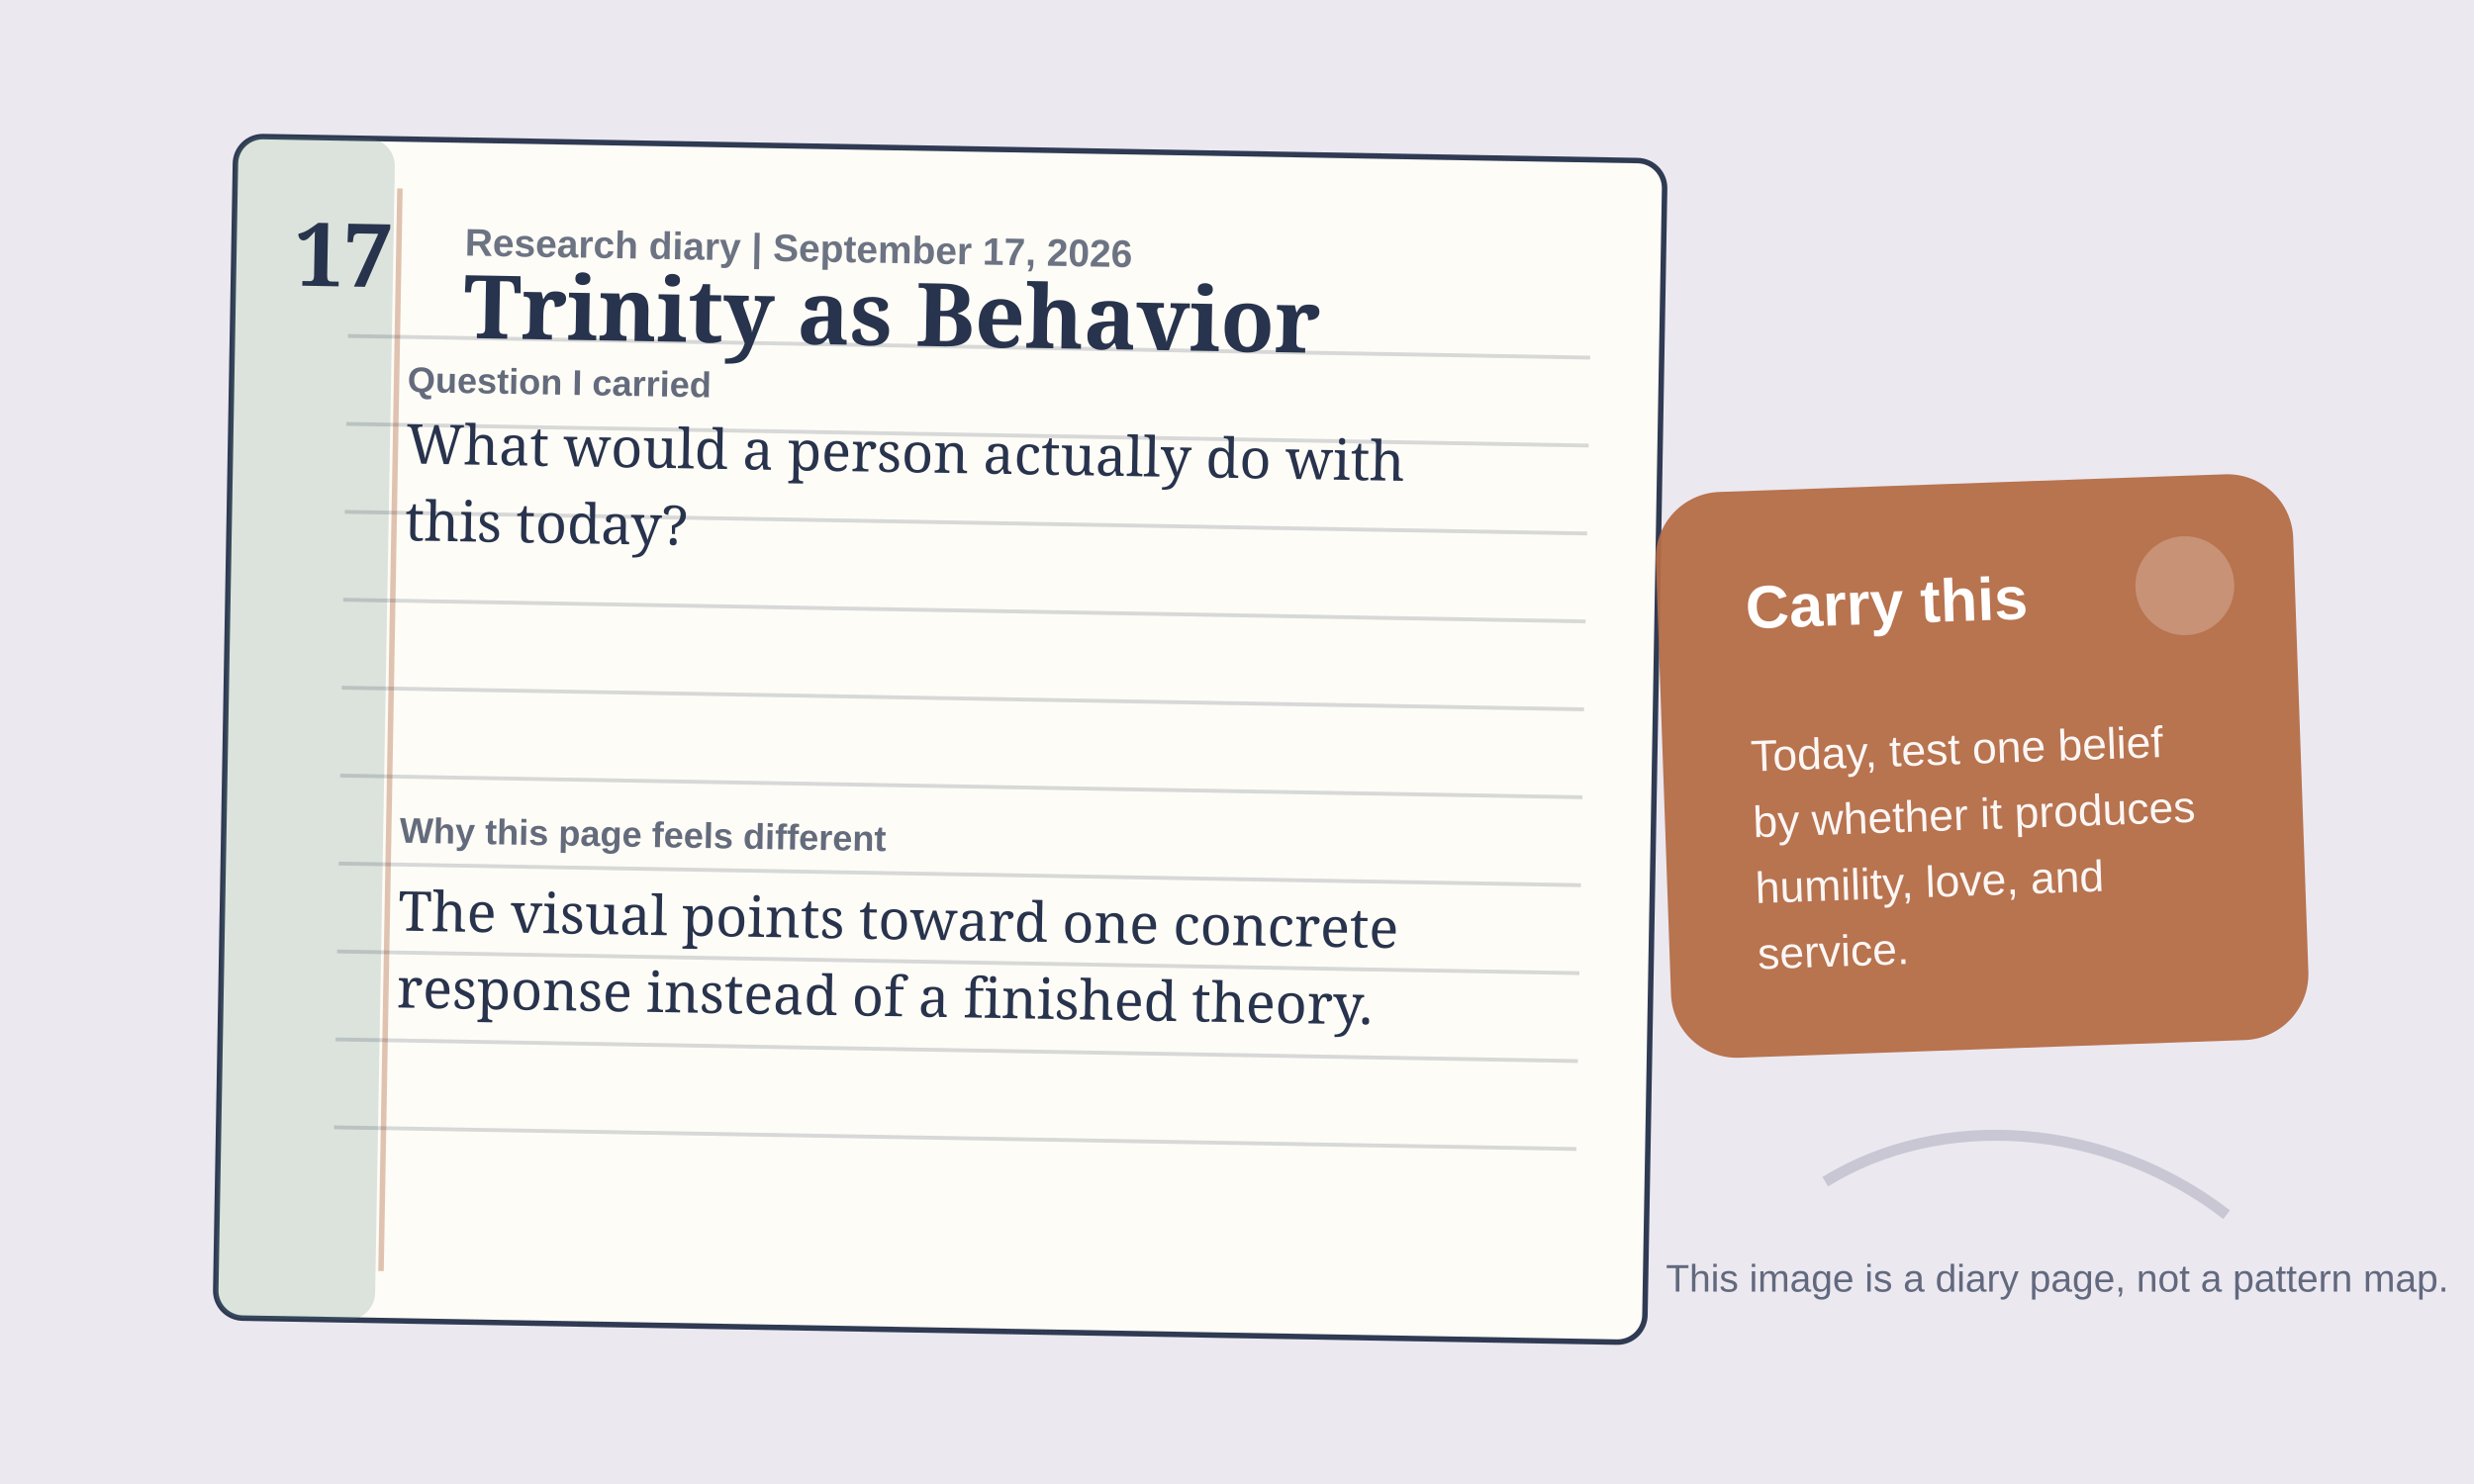
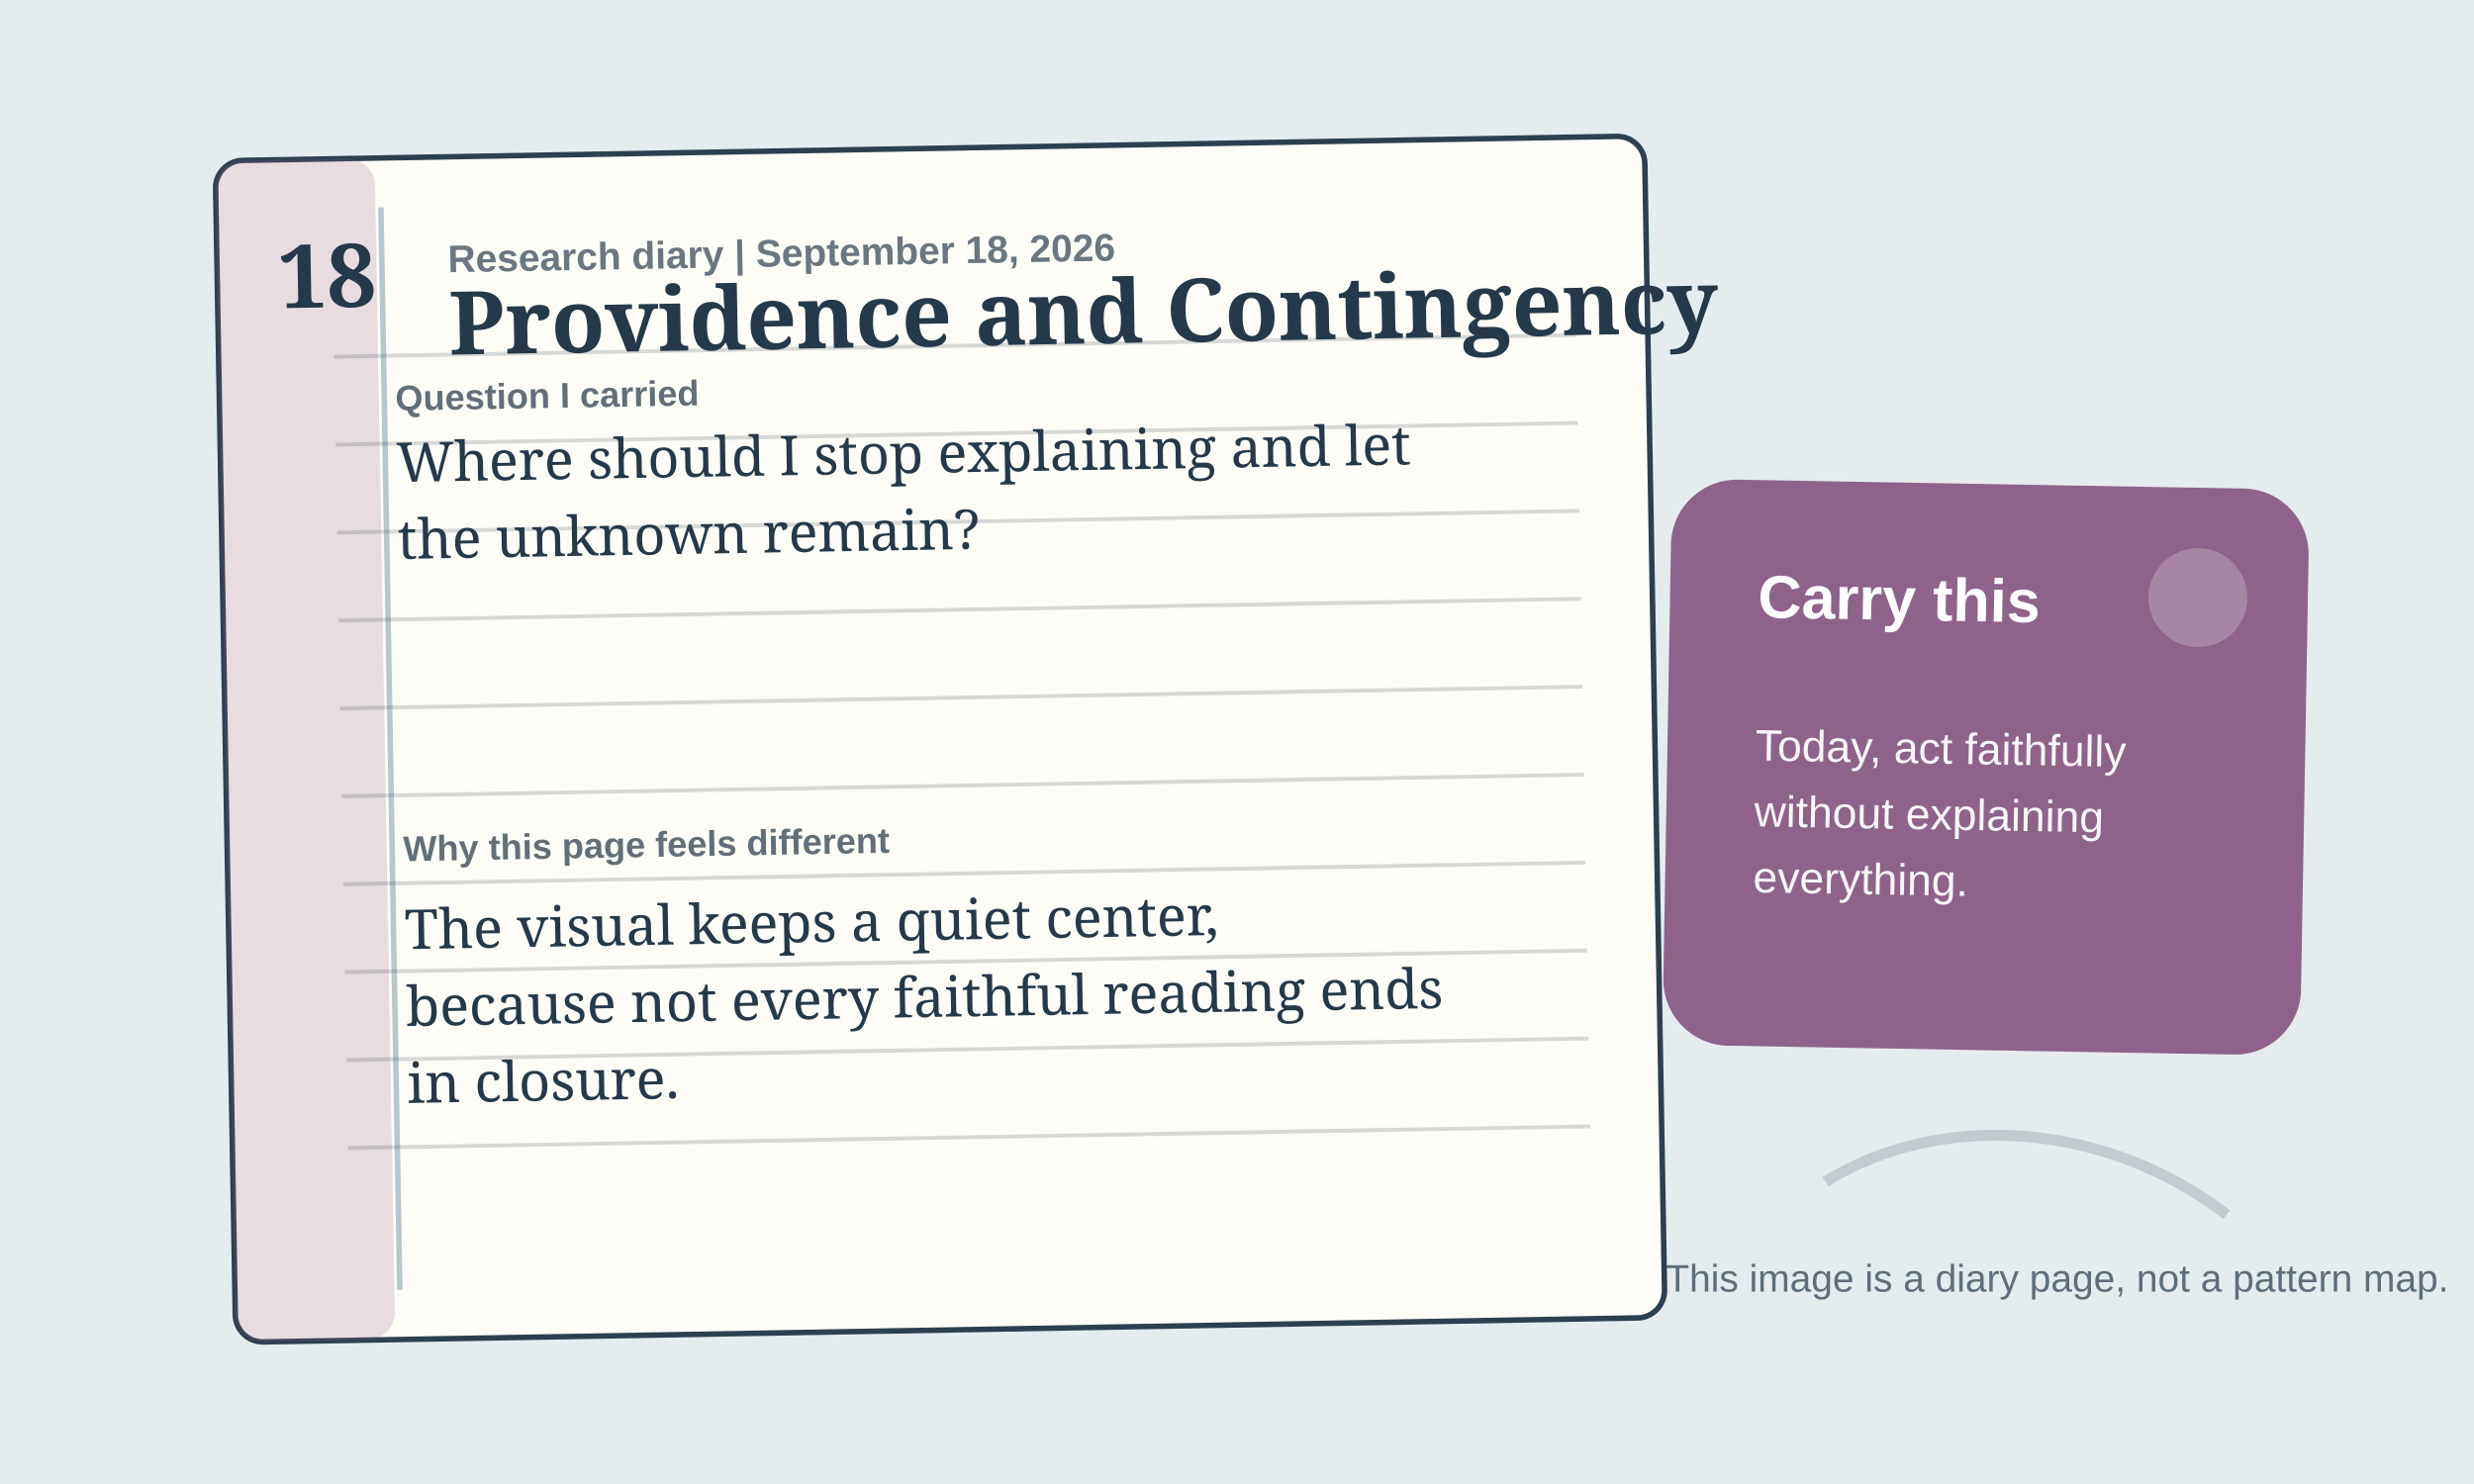
<svg xmlns="http://www.w3.org/2000/svg" width="900" height="540" viewBox="0 0 900 540" role="img" aria-labelledby="title desc">
  <style>
-     .eyebrow { font: 700 14px Arial, sans-serif; letter-spacing: 0; fill: #28334d; opacity: 0.68; }
-     .title { font: 700 32px Georgia, serif; letter-spacing: 0; fill: #28334d; }
-     .diary { font: 20px Georgia, serif; letter-spacing: 0; fill: #28334d; }
-     .label { font: 700 13px Arial, sans-serif; letter-spacing: 0; fill: #28334d; opacity: 0.72; }
+     .eyebrow { font: 700 14px Arial, sans-serif; letter-spacing: 0; fill: #253949; opacity: 0.68; }
+     .title { font: 700 32px Georgia, serif; letter-spacing: 0; fill: #253949; }
+     .diary { font: 20px Georgia, serif; letter-spacing: 0; fill: #253949; }
+     .label { font: 700 13px Arial, sans-serif; letter-spacing: 0; fill: #253949; opacity: 0.72; }
    .cardtitle { font: 700 22px Arial, sans-serif; letter-spacing: 0; fill: #ffffff; }
    .cardtext { font: 16px Arial, sans-serif; letter-spacing: 0; fill: #ffffff; opacity: 0.94; }
-     .small { font: 14px Arial, sans-serif; letter-spacing: 0; fill: #28334d; opacity: 0.70; }
+     .small { font: 14px Arial, sans-serif; letter-spacing: 0; fill: #253949; opacity: 0.70; }
  </style>
-   <rect width="900" height="540" fill="#f4f1f8" />
-   <rect x="0" y="0" width="900" height="540" fill="#28334d" opacity="0.05" />
-   <g transform="rotate(1 340 270)">
-     <rect x="82" y="54" width="520" height="430" rx="10" fill="#fffdf7" stroke="#28334d" stroke-width="2" opacity="0.96" />
-     <rect x="82" y="54" width="58" height="430" rx="10" fill="#4f7d73" opacity="0.20" />
-     <line x1="142" y1="72" x2="142" y2="466" stroke="#b56b45" stroke-width="2" opacity="0.40" />
-     <line x1="124" y1="126" x2="576" y2="126" stroke="#28334d" stroke-width="1.4" opacity="0.18" />
-     <line x1="124" y1="158" x2="576" y2="158" stroke="#28334d" stroke-width="1.4" opacity="0.18" />
-     <line x1="124" y1="190" x2="576" y2="190" stroke="#28334d" stroke-width="1.4" opacity="0.18" />
-     <line x1="124" y1="222" x2="576" y2="222" stroke="#28334d" stroke-width="1.4" opacity="0.18" />
-     <line x1="124" y1="254" x2="576" y2="254" stroke="#28334d" stroke-width="1.4" opacity="0.18" />
-     <line x1="124" y1="286" x2="576" y2="286" stroke="#28334d" stroke-width="1.4" opacity="0.18" />
-     <line x1="124" y1="318" x2="576" y2="318" stroke="#28334d" stroke-width="1.4" opacity="0.18" />
-     <line x1="124" y1="350" x2="576" y2="350" stroke="#28334d" stroke-width="1.4" opacity="0.18" />
-     <line x1="124" y1="382" x2="576" y2="382" stroke="#28334d" stroke-width="1.4" opacity="0.18" />
-     <line x1="124" y1="414" x2="576" y2="414" stroke="#28334d" stroke-width="1.4" opacity="0.18" />
-     <text x="166" y="96" class="eyebrow">Research diary | September 17, 2026</text>
-     <text x="166" y="126" class="title">Trinity as Behavior</text>
+   <rect width="900" height="540" fill="#eef4f7" />
+   <rect x="0" y="0" width="900" height="540" fill="#253949" opacity="0.05" />
+   <g transform="rotate(-1 340 270)">
+     <rect x="82" y="54" width="520" height="430" rx="10" fill="#fffdf7" stroke="#253949" stroke-width="2" opacity="0.96" />
+     <rect x="82" y="54" width="58" height="430" rx="10" fill="#8a5a83" opacity="0.20" />
+     <line x1="142" y1="72" x2="142" y2="466" stroke="#4d7890" stroke-width="2" opacity="0.40" />
+     <line x1="124" y1="126" x2="576" y2="126" stroke="#253949" stroke-width="1.4" opacity="0.18" />
+     <line x1="124" y1="158" x2="576" y2="158" stroke="#253949" stroke-width="1.4" opacity="0.18" />
+     <line x1="124" y1="190" x2="576" y2="190" stroke="#253949" stroke-width="1.4" opacity="0.18" />
+     <line x1="124" y1="222" x2="576" y2="222" stroke="#253949" stroke-width="1.4" opacity="0.18" />
+     <line x1="124" y1="254" x2="576" y2="254" stroke="#253949" stroke-width="1.4" opacity="0.18" />
+     <line x1="124" y1="286" x2="576" y2="286" stroke="#253949" stroke-width="1.4" opacity="0.18" />
+     <line x1="124" y1="318" x2="576" y2="318" stroke="#253949" stroke-width="1.4" opacity="0.18" />
+     <line x1="124" y1="350" x2="576" y2="350" stroke="#253949" stroke-width="1.4" opacity="0.18" />
+     <line x1="124" y1="382" x2="576" y2="382" stroke="#253949" stroke-width="1.4" opacity="0.18" />
+     <line x1="124" y1="414" x2="576" y2="414" stroke="#253949" stroke-width="1.4" opacity="0.18" />
+     <text x="166" y="96" class="eyebrow">Research diary | September 18, 2026</text>
+     <text x="166" y="126" class="title">Providence and Contingency</text>
    <text x="146" y="146" class="label">Question I carried</text>
-     <text x="104" y="108" class="title">17</text>
+     <text x="104" y="108" class="title">18</text>
  </g>
-   <g transform="rotate(1 340 270)">
-     <text x="146" y="172" class="diary">What would a person actually do with</text>
-     <text x="146" y="200" class="diary">this today?</text>
+   <g transform="rotate(-1 340 270)">
+     <text x="146" y="172" class="diary">Where should I stop explaining and let</text>
+     <text x="146" y="200" class="diary">the unknown remain?</text>
    <text x="146" y="310" class="label">Why this page feels different</text>
-     <text x="146" y="342" class="diary">The visual points toward one concrete</text>
-     <text x="146" y="370" class="diary">response instead of a finished theory.</text>
+     <text x="146" y="342" class="diary">The visual keeps a quiet center,</text>
+     <text x="146" y="370" class="diary">because not every faithful reading ends</text>
+     <text x="146" y="398" class="diary">in closure.</text>
  </g>
-   <g transform="rotate(-2 714 306)">
-     <rect x="606" y="176" width="232" height="206" rx="24" fill="#b56b45" opacity="0.94" />
+   <g transform="rotate(1 714 306)">
+     <rect x="606" y="176" width="232" height="206" rx="24" fill="#8a5a83" opacity="0.94" />
    <circle cx="798" cy="216" r="18" fill="#ffffff" opacity="0.22" />
    <text x="638" y="226" class="cardtitle">Carry this</text>
-     <text x="638" y="278" class="cardtext">Today, test one belief</text>
-     <text x="638" y="302" class="cardtext">by whether it produces</text>
-     <text x="638" y="326" class="cardtext">humility, love, and</text>
-     <text x="638" y="350" class="cardtext">service.</text>
+     <text x="638" y="278" class="cardtext">Today, act faithfully</text>
+     <text x="638" y="302" class="cardtext">without explaining</text>
+     <text x="638" y="326" class="cardtext">everything.</text>
  </g>
-   <path d="M664 430 C706 404 766 408 810 442" fill="none" stroke="#28334d" stroke-width="4" opacity="0.18" />
+   <path d="M664 430 C706 404 766 408 810 442" fill="none" stroke="#253949" stroke-width="4" opacity="0.18" />
  <text x="606" y="470" class="small">This image is a diary page, not a pattern map.</text>
</svg>
